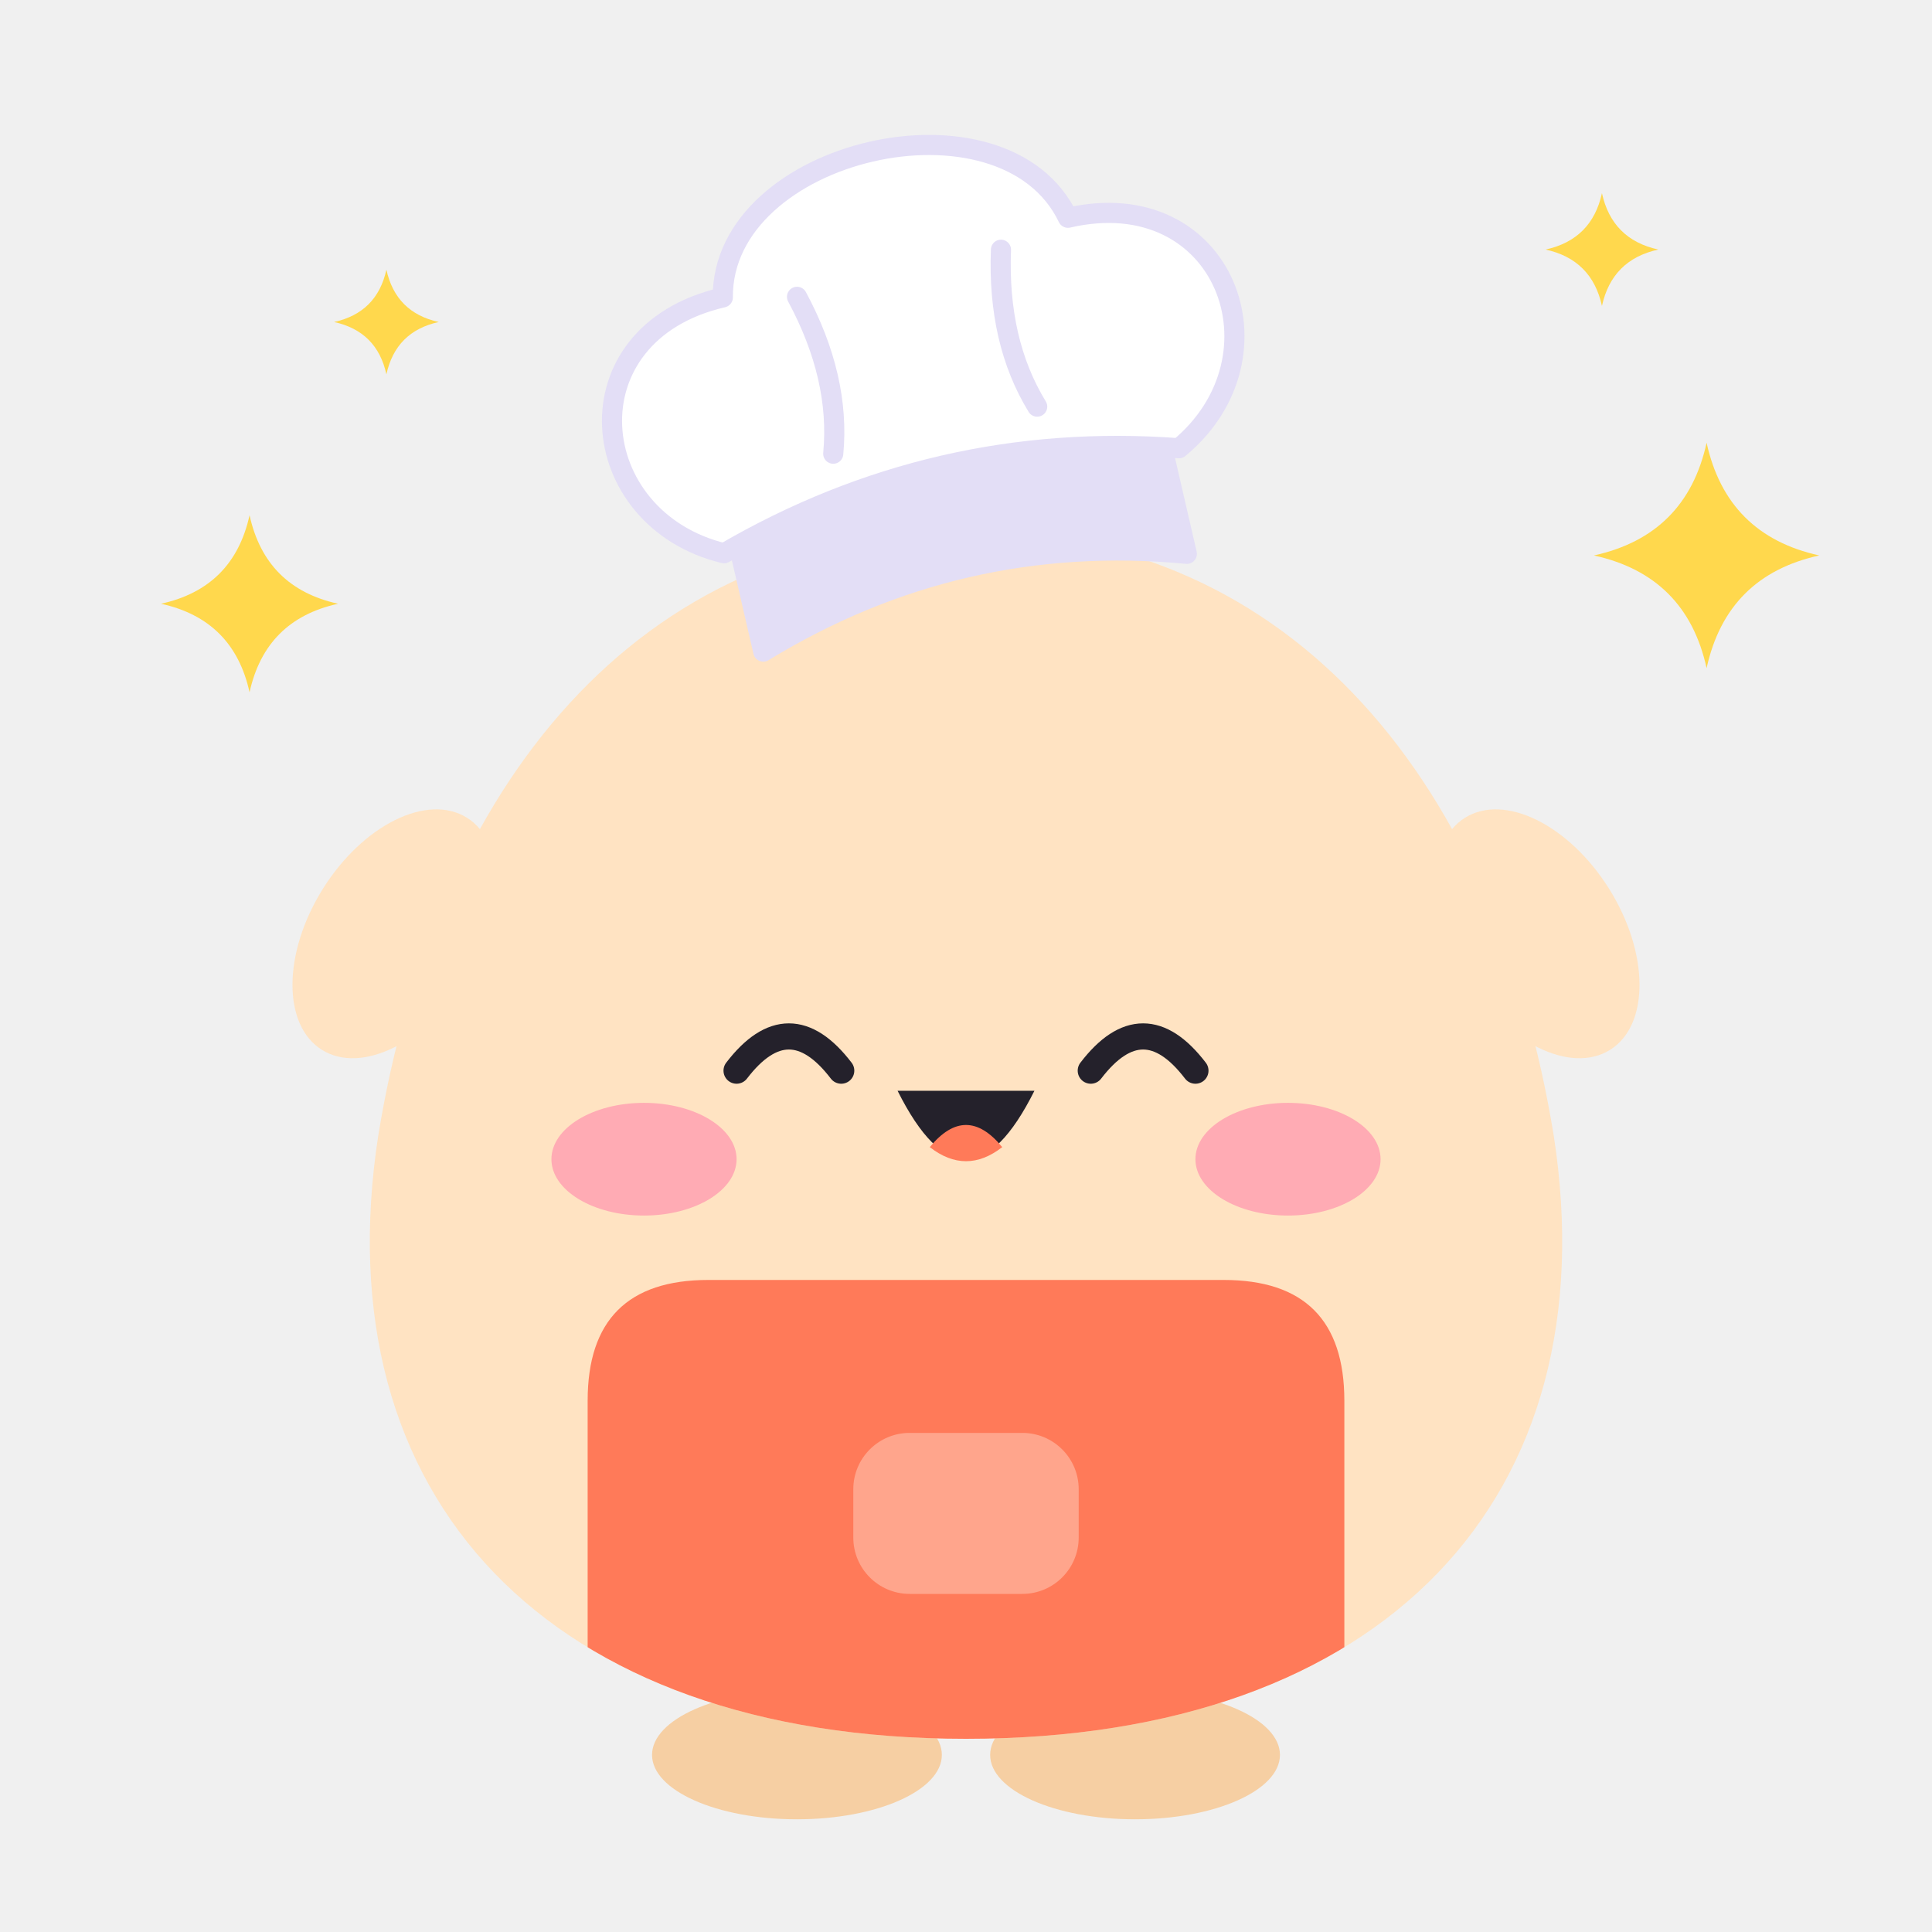
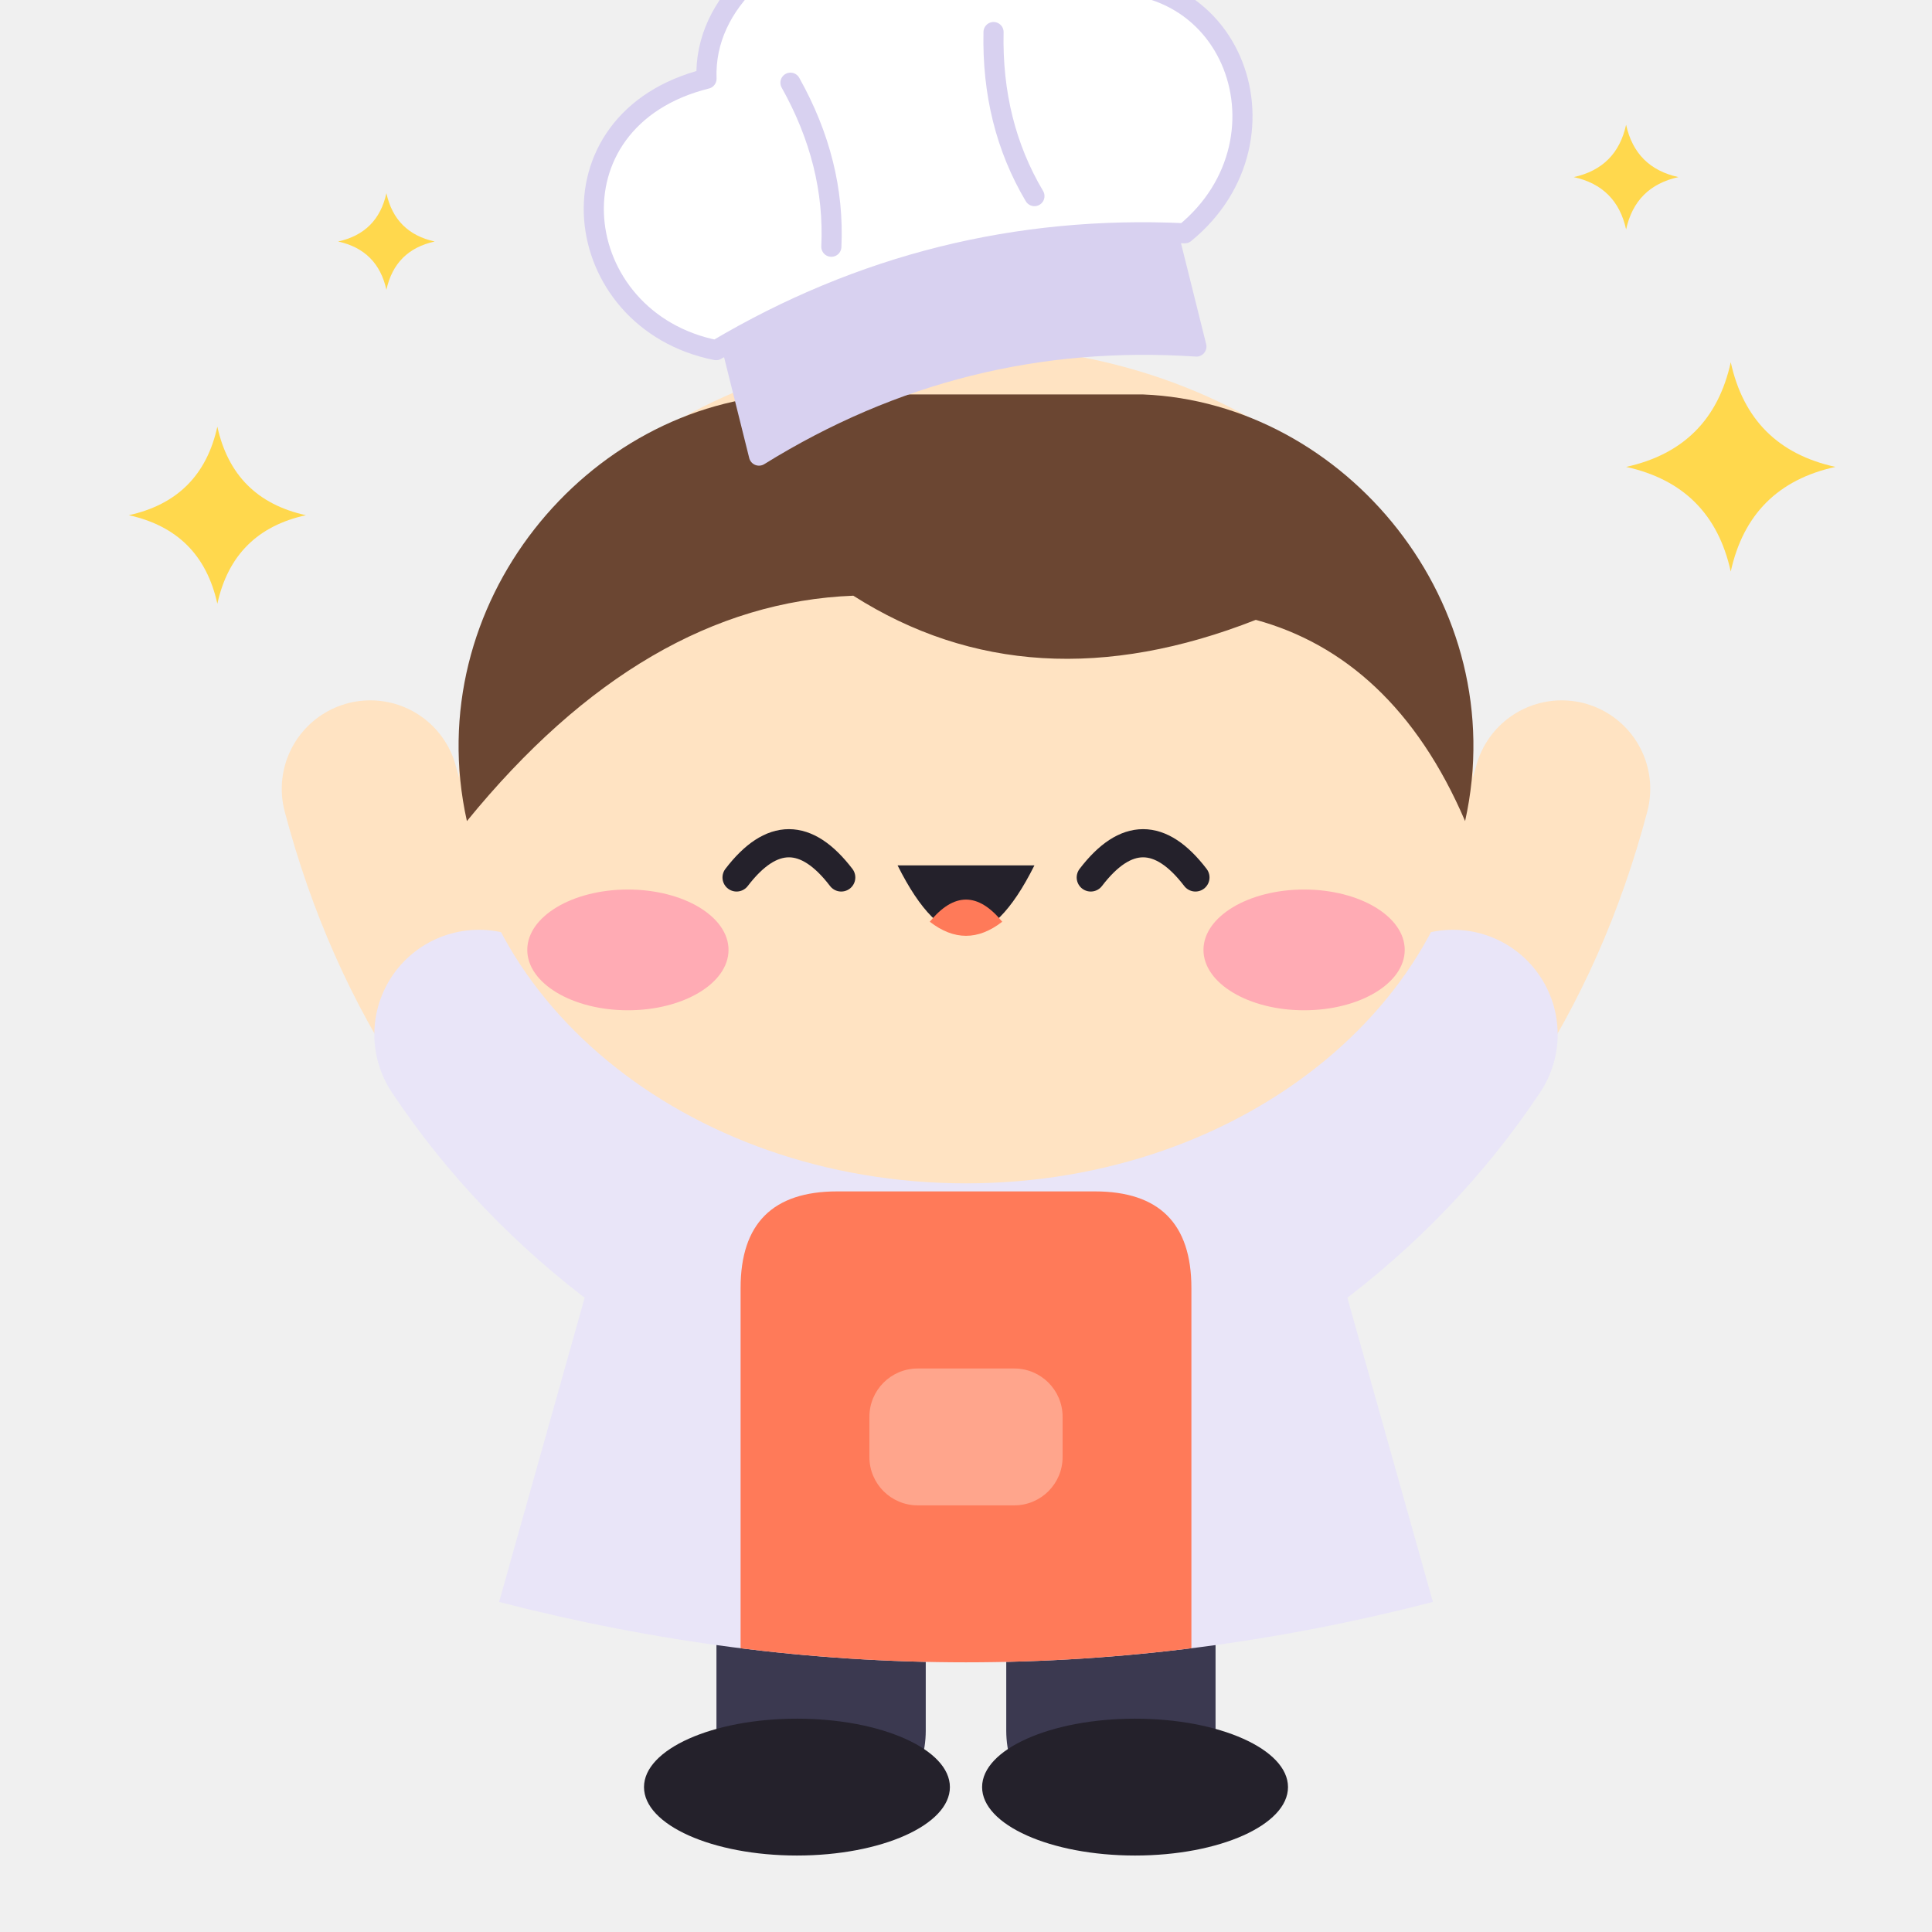
<svg xmlns="http://www.w3.org/2000/svg" viewBox="0 0 480 480" width="480" height="480">
-   <ellipse cx="198" cy="436" rx="36" ry="16" fill="#F6CFA3" />
-   <ellipse cx="282" cy="436" rx="36" ry="16" fill="#F6CFA3" />
-   <ellipse cx="98" cy="232" rx="34" ry="21" fill="#FFE3C2" transform="rotate(-58 98 232)" />
-   <ellipse cx="382" cy="232" rx="34" ry="21" fill="#FFE3C2" transform="rotate(58 382 232)" />
-   <path d="M240 132 C322 132 372 196 386 282 C400 372 344 432 240 432 C136 432 80 372 94 282 C108 196 158 132 240 132 Z" fill="#FFE3C2" />
-   <clipPath id="b">
-     <path d="M240 132 C322 132 372 196 386 282 C400 372 344 432 240 432 C136 432 80 372 94 282 C108 196 158 132 240 132 Z" />
+   <path d="M204 392 V430 M276 392 V430" stroke="#3B3950" stroke-width="52" stroke-linecap="round" />
+   <ellipse cx="198" cy="444" rx="38" ry="17" fill="#24212B" />
+   <ellipse cx="282" cy="444" rx="38" ry="17" fill="#24212B" />
+   <path d="M164 304 Q110.0 264.0 92 196" stroke="#FFE3C2" stroke-width="44" stroke-linecap="round" fill="none" />
+   <path d="M164 304 Q137.0 284.0 119.0 257.0" stroke="#E9E5F8" stroke-width="52" stroke-linecap="round" fill="none" />
+   <path d="M316 304 Q370.0 264.0 388 196" stroke="#FFE3C2" stroke-width="44" stroke-linecap="round" fill="none" />
+   <path d="M316 304 Q343.0 284.0 361.0 257.0" stroke="#E9E5F8" stroke-width="52" stroke-linecap="round" fill="none" />
+   <clipPath id="c50772">
+     <path d="M160 270 Q240 246 320 270 L356 398 Q240 428 124 398 Z" />
  </clipPath>
-   <g clip-path="url(#b)">
-     <path d="M146 470 L146 348 Q146 318 176 318 L304 318 Q334 318 334 348 L334 470 Z" fill="#FF7A59" />
-     <rect x="212" y="356" width="56" height="40" rx="14" fill="#FFA58C" />
+   <path d="M160 270 Q240 246 320 270 L356 398 Q240 428 124 398 Z" fill="#E9E5F8" />
+   <g clip-path="url(#c50772)">
+     <path d="M184 420 V320 Q184 296 208 296 H272 Q296 296 296 320 V420 Z" fill="#FF7A59" />
+     <rect x="216" y="340" width="48" height="34" rx="12" fill="#FFA58C" />
+     <path d="M206 268 Q240 300 274 268 L262 258 Q240 268 218 258 Z" fill="#FFD84D" />
  </g>
-   <g transform="rotate(-13 240 140)">
-     <path d="M186 150 Q240 132 294 150 L294 122 Q240 106 186 122 Z" fill="#E3DEF6" stroke="#E3DEF6" stroke-width="5" stroke-linejoin="round" />
-     <path d="M182 124 C150 108 156 62 196 62 C204 26 276 26 284 62 C324 62 330 108 298 124 Q240 106 182 124 Z" fill="#FFFFFF" stroke="#E3DEF6" stroke-width="5" stroke-linejoin="round" />
-     <path d="M214 66 q6 22 0 40 M266 66 q-6 22 0 40" stroke="#E3DEF6" stroke-width="5" stroke-linecap="round" fill="none" />
+   <ellipse cx="240" cy="190" rx="126" ry="104" fill="#FFE3C2" />
+   <path d="M116 204 C104 150 146 100 196 98 L284 98 C334 100 376 150 364 204 C352 176 334 160 312 154 Q256 176 212 148 Q160 150 116 204 Z" fill="#6B4632" />
+   <g transform="translate(0 -52) rotate(-14 240 140)">
+     <path d="M184 152 Q240 134 296 152 L296 122 Q240 106 184 122 Z" fill="#D8D1F0" stroke="#D8D1F0" stroke-width="5" stroke-linejoin="round" />
+     <path d="M180 124 C146 108 152 58 194 58 C202 20 278 20 286 58 C328 58 334 108 300 124 Q240 106 180 124 Z" fill="#FFFFFF" stroke="#D8D1F0" stroke-width="5" stroke-linejoin="round" />
+     <path d="M214 64 q6 22 0 42 M266 64 q-6 22 0 42" stroke="#D8D1F0" stroke-width="5" stroke-linecap="round" fill="none" />
  </g>
-   <g transform="translate(0 0)">
-     <ellipse cx="160" cy="288" rx="23" ry="14" fill="#FF9DB0" opacity="0.8" />
-     <ellipse cx="320" cy="288" rx="23" ry="14" fill="#FF9DB0" opacity="0.8" />
-     <path d="M183 266 q13 -17 26 0 M271 266 q13 -17 26 0" stroke="#24212B" stroke-width="6.5" stroke-linecap="round" fill="none" />
-     <path d="M223 271 q17 34 34 0 z" fill="#24212B" />
-     <path d="M231 285 q9 7 18 0 q-9 -11 -18 0 z" fill="#FF7A59" />
+   <g transform="translate(0 -48)">
+     <ellipse cx="156" cy="284" rx="25" ry="15" fill="#FF9DB0" opacity="0.8" />
+     <ellipse cx="324" cy="284" rx="25" ry="15" fill="#FF9DB0" opacity="0.8" />
+     <path d="M183 266 q13 -17 26 0 M271 266 q13 -17 26 0" stroke="#24212B" stroke-width="7" stroke-linecap="round" fill="none" />
+     <path d="M223 263 q17 34 34 0 z" fill="#24212B" />
+     <path d="M231 277 q9 7 18 0 q-9 -11 -18 0 z" fill="#FF7A59" />
  </g>
-   <path d="M62 128 q3.96 18.04 22 22 q-18.04 3.96 -22 22 q-3.96 -18.04 -22 -22 q18.04 -3.96 22 -22 z" fill="#FFD84D" />
-   <path d="M424 110 q5.04 22.96 28 28 q-22.96 5.04 -28 28 q-5.04 -22.96 -28 -28 q22.96 -5.04 28 -28 z" fill="#FFD84D" />
-   <path d="M398 48 q2.52 11.48 14 14 q-11.48 2.52 -14 14 q-2.52 -11.48 -14 -14 q11.48 -2.52 14 -14 z" fill="#FFD84D" />
-   <path d="M96 67 q2.34 10.66 13 13 q-10.66 2.34 -13 13 q-2.34 -10.66 -13 -13 q10.66 -2.34 13 -13 z" fill="#FFD84D" />
+   <path d="M54 106 q3.96 18.04 22 22 q-18.04 3.96 -22 22 q-3.96 -18.04 -22 -22 q18.04 -3.96 22 -22 z" fill="#FFD84D" />
+   <path d="M430 90 q4.68 21.32 26 26 q-21.32 4.68 -26 26 q-4.68 -21.32 -26 -26 q21.32 -4.68 26 -26 z" fill="#FFD84D" />
+   <path d="M404 31 q2.34 10.66 13 13 q-10.66 2.34 -13 13 q-2.34 -10.66 -13 -13 q10.66 -2.34 13 -13 z" fill="#FFD84D" />
+   <path d="M96 48 q2.16 9.84 12 12 q-9.84 2.16 -12 12 q-2.16 -9.84 -12 -12 q9.84 -2.16 12 -12 z" fill="#FFD84D" />
</svg>
